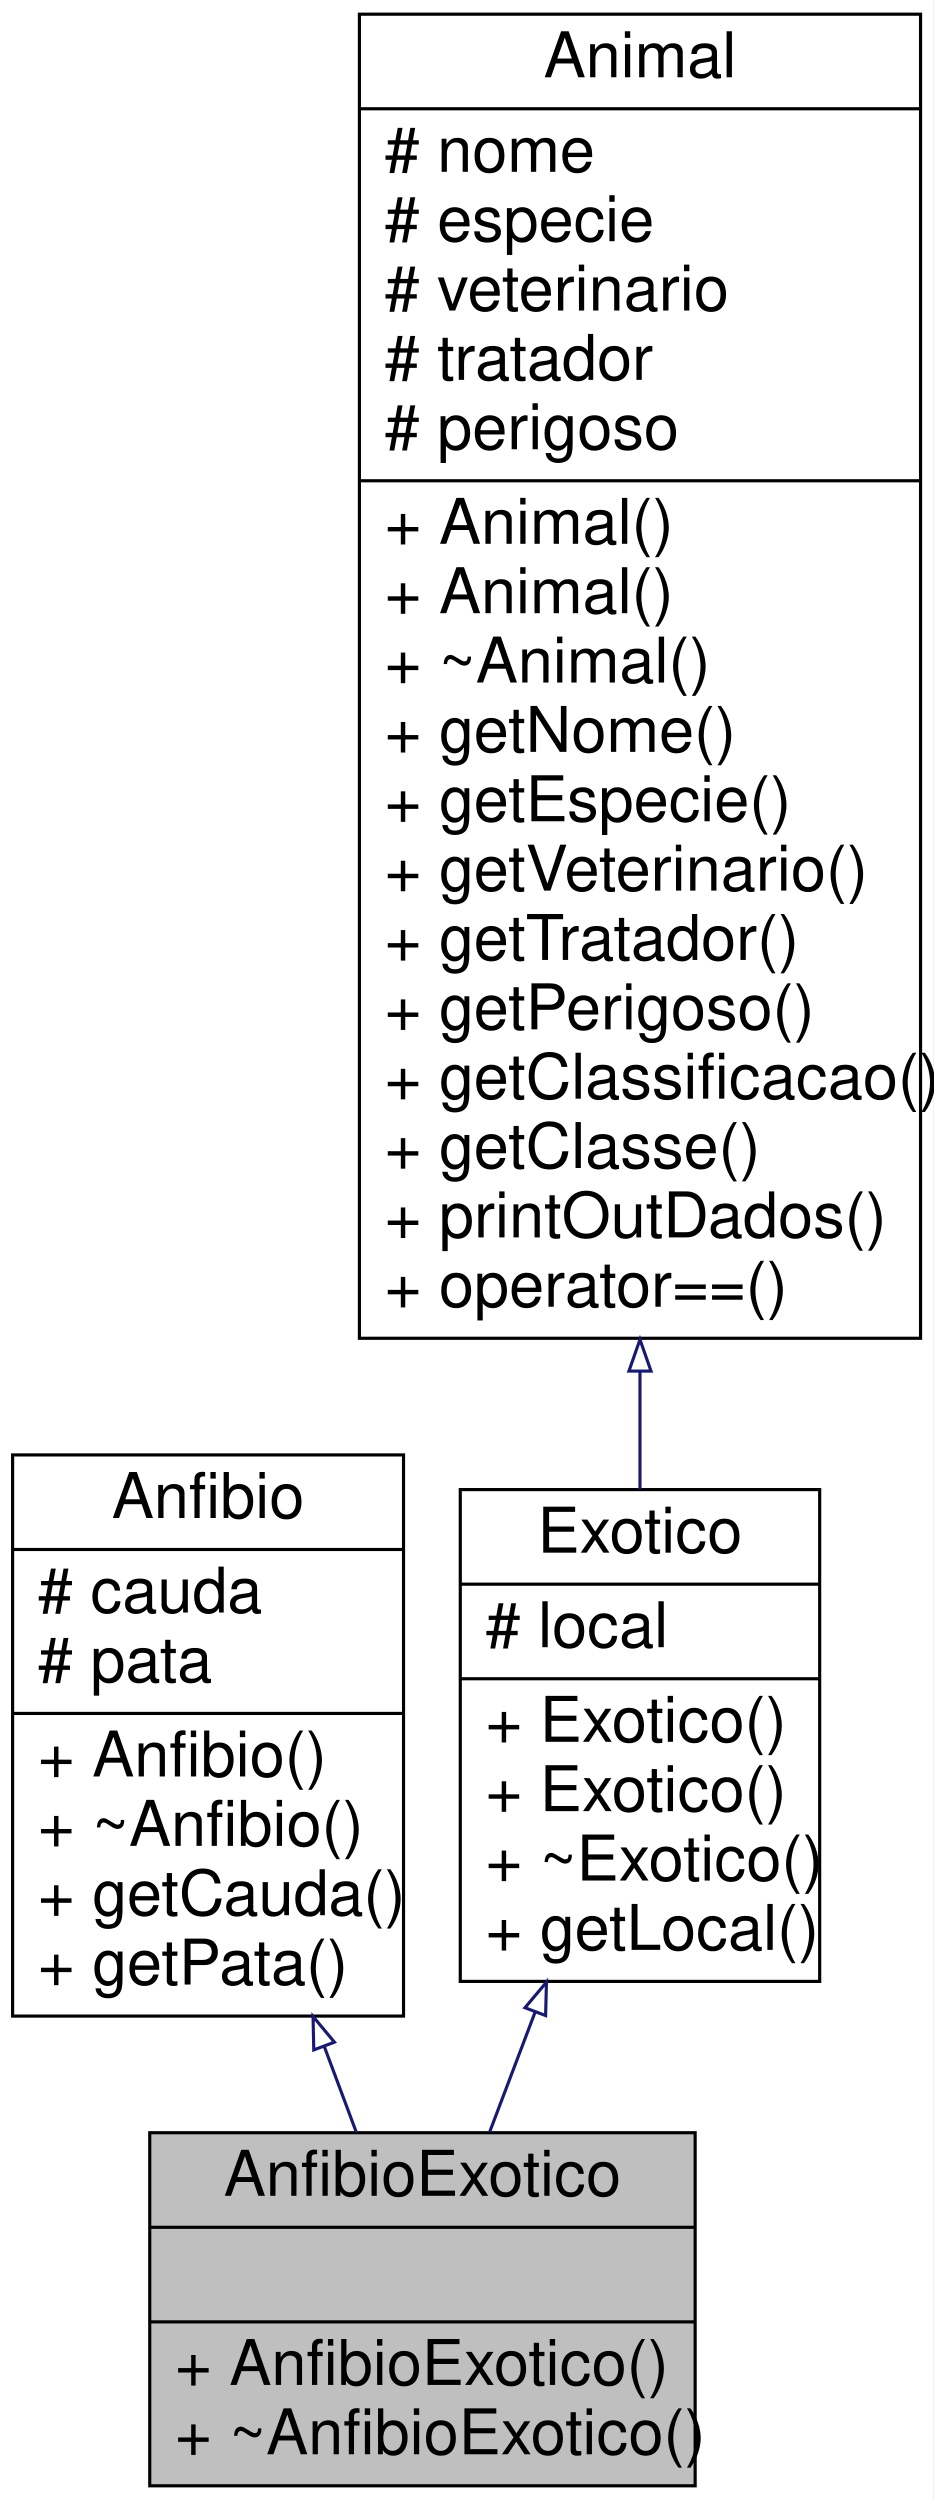
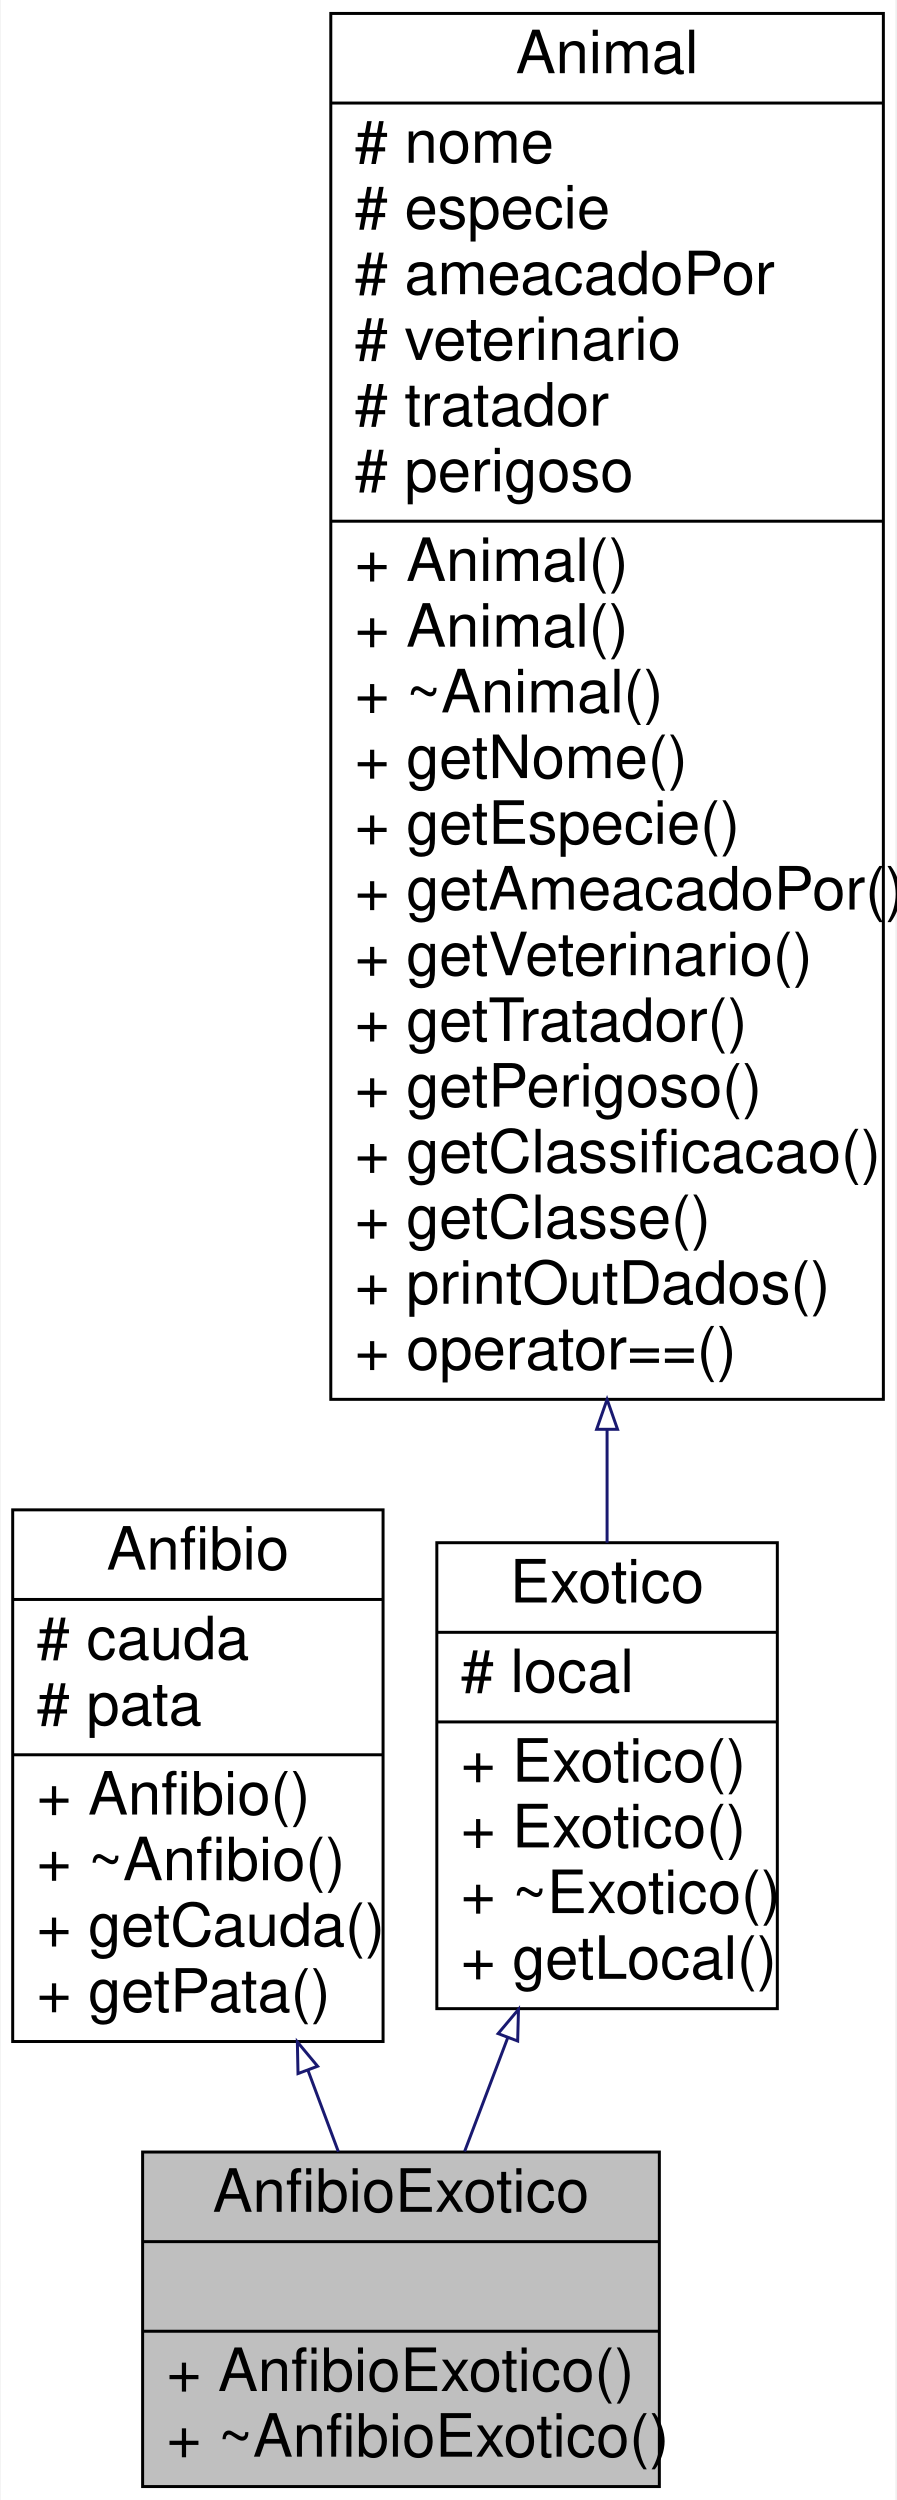
- <svg xmlns="http://www.w3.org/2000/svg" xmlns:xlink="http://www.w3.org/1999/xlink" width="296pt" height="793pt" viewBox="0.00 0.00 296.00 793.00">
-   <g id="graph0" class="graph" transform="scale(1 1) rotate(0) translate(4 789)">
-     <polygon fill="#ffffff" stroke="transparent" points="-4,4 -4,-789 292,-789 292,4 -4,4" />
+ <svg xmlns="http://www.w3.org/2000/svg" xmlns:xlink="http://www.w3.org/1999/xlink" width="300pt" height="837pt" viewBox="0.00 0.00 299.50 837.00">
+   <g id="graph0" class="graph" transform="scale(1 1) rotate(0) translate(4 833)">
+     <polygon fill="#ffffff" stroke="transparent" points="-4,4 -4,-833 295.5,-833 295.5,4 -4,4" />
    <g id="node1" class="node">
      <polygon fill="#bfbfbf" stroke="#000000" points="43.5,-.5 43.5,-112.5 216.5,-112.5 216.5,-.5 43.5,-.5" />
      <text text-anchor="middle" x="130" y="-92.5" font-family="Helvetica,sans-Serif" font-size="20.00" fill="#000000">AnfibioExotico</text>
      <polyline fill="none" stroke="#000000" points="43.5,-82.5 216.5,-82.5 " />
      <text text-anchor="middle" x="130" y="-62.5" font-family="Helvetica,sans-Serif" font-size="20.00" fill="#000000"> </text>
      <polyline fill="none" stroke="#000000" points="43.5,-52.5 216.5,-52.5 " />
      <text text-anchor="start" x="51.5" y="-32.5" font-family="Helvetica,sans-Serif" font-size="20.00" fill="#000000">+ AnfibioExotico()</text>
      <text text-anchor="start" x="51.5" y="-10.5" font-family="Helvetica,sans-Serif" font-size="20.00" fill="#000000">+ ~AnfibioExotico()</text>
    </g>
    <g id="node2" class="node">
      <g id="a_node2">
        <a xlink:href="classAnfibio.html" target="_top" xlink:title="Classificação base para Anfibios. ">
          <polygon fill="#ffffff" stroke="#000000" points="0,-149.5 0,-327.5 124,-327.5 124,-149.5 0,-149.5" />
          <text text-anchor="middle" x="62" y="-307.5" font-family="Helvetica,sans-Serif" font-size="20.00" fill="#000000">Anfibio</text>
          <polyline fill="none" stroke="#000000" points="0,-297.5 124,-297.5 " />
          <text text-anchor="start" x="8" y="-277.5" font-family="Helvetica,sans-Serif" font-size="20.00" fill="#000000"># cauda</text>
          <text text-anchor="start" x="8" y="-255.5" font-family="Helvetica,sans-Serif" font-size="20.00" fill="#000000"># pata</text>
          <polyline fill="none" stroke="#000000" points="0,-245.5 124,-245.5 " />
          <text text-anchor="start" x="8" y="-225.5" font-family="Helvetica,sans-Serif" font-size="20.00" fill="#000000">+ Anfibio()</text>
          <text text-anchor="start" x="8" y="-203.5" font-family="Helvetica,sans-Serif" font-size="20.00" fill="#000000">+ ~Anfibio()</text>
          <text text-anchor="start" x="8" y="-181.5" font-family="Helvetica,sans-Serif" font-size="20.00" fill="#000000">+ getCauda()</text>
          <text text-anchor="start" x="8" y="-159.5" font-family="Helvetica,sans-Serif" font-size="20.00" fill="#000000">+ getPata()</text>
        </a>
      </g>
    </g>
    <g id="edge1" class="edge">
      <path fill="none" stroke="#191970" d="M98.809,-139.983C102.307,-130.62 105.765,-121.365 109.034,-112.616" />
      <polygon fill="none" stroke="#191970" points="95.524,-138.774 95.303,-149.366 102.081,-141.224 95.524,-138.774" />
    </g>
    <g id="node3" class="node">
      <g id="a_node3">
        <a xlink:href="classExotico.html" target="_top" xlink:title="Umas das definições de categoria para Animal. ">
          <polygon fill="#ffffff" stroke="#000000" points="142,-160.5 142,-316.5 256,-316.5 256,-160.5 142,-160.5" />
          <text text-anchor="middle" x="199" y="-296.5" font-family="Helvetica,sans-Serif" font-size="20.00" fill="#000000">Exotico</text>
          <polyline fill="none" stroke="#000000" points="142,-286.5 256,-286.5 " />
          <text text-anchor="start" x="150" y="-266.5" font-family="Helvetica,sans-Serif" font-size="20.00" fill="#000000"># local</text>
          <polyline fill="none" stroke="#000000" points="142,-256.5 256,-256.5 " />
          <text text-anchor="start" x="150" y="-236.5" font-family="Helvetica,sans-Serif" font-size="20.00" fill="#000000">+ Exotico()</text>
          <text text-anchor="start" x="150" y="-214.5" font-family="Helvetica,sans-Serif" font-size="20.00" fill="#000000">+ Exotico()</text>
          <text text-anchor="start" x="150" y="-192.5" font-family="Helvetica,sans-Serif" font-size="20.00" fill="#000000">+ ~Exotico()</text>
          <text text-anchor="start" x="150" y="-170.5" font-family="Helvetica,sans-Serif" font-size="20.00" fill="#000000">+ getLocal()</text>
        </a>
      </g>
    </g>
    <g id="edge2" class="edge">
      <path fill="none" stroke="#191970" d="M165.767,-150.842C160.848,-137.866 155.894,-124.8 151.306,-112.7" />
      <polygon fill="none" stroke="#191970" points="162.52,-152.15 169.337,-160.259 169.065,-149.668 162.52,-152.15" />
    </g>
    <g id="node4" class="node">
      <g id="a_node4">
        <a xlink:href="classAnimal.html" target="_top" xlink:title="Implementação base para o cadastro de animais. ">
-           <polygon fill="#ffffff" stroke="#000000" points="110,-364.5 110,-784.5 288,-784.5 288,-364.5 110,-364.5" />
-           <text text-anchor="middle" x="199" y="-764.5" font-family="Helvetica,sans-Serif" font-size="20.00" fill="#000000">Animal</text>
-           <polyline fill="none" stroke="#000000" points="110,-754.5 288,-754.5 " />
-           <text text-anchor="start" x="118" y="-734.5" font-family="Helvetica,sans-Serif" font-size="20.00" fill="#000000"># nome</text>
-           <text text-anchor="start" x="118" y="-712.5" font-family="Helvetica,sans-Serif" font-size="20.00" fill="#000000"># especie</text>
-           <text text-anchor="start" x="118" y="-690.5" font-family="Helvetica,sans-Serif" font-size="20.00" fill="#000000"># veterinario</text>
-           <text text-anchor="start" x="118" y="-668.5" font-family="Helvetica,sans-Serif" font-size="20.00" fill="#000000"># tratador</text>
-           <text text-anchor="start" x="118" y="-646.5" font-family="Helvetica,sans-Serif" font-size="20.00" fill="#000000"># perigoso</text>
-           <polyline fill="none" stroke="#000000" points="110,-636.5 288,-636.5 " />
-           <text text-anchor="start" x="118" y="-616.5" font-family="Helvetica,sans-Serif" font-size="20.00" fill="#000000">+ Animal()</text>
-           <text text-anchor="start" x="118" y="-594.5" font-family="Helvetica,sans-Serif" font-size="20.00" fill="#000000">+ Animal()</text>
-           <text text-anchor="start" x="118" y="-572.5" font-family="Helvetica,sans-Serif" font-size="20.00" fill="#000000">+ ~Animal()</text>
-           <text text-anchor="start" x="118" y="-550.5" font-family="Helvetica,sans-Serif" font-size="20.00" fill="#000000">+ getNome()</text>
-           <text text-anchor="start" x="118" y="-528.5" font-family="Helvetica,sans-Serif" font-size="20.00" fill="#000000">+ getEspecie()</text>
-           <text text-anchor="start" x="118" y="-506.5" font-family="Helvetica,sans-Serif" font-size="20.00" fill="#000000">+ getVeterinario()</text>
-           <text text-anchor="start" x="118" y="-484.5" font-family="Helvetica,sans-Serif" font-size="20.00" fill="#000000">+ getTratador()</text>
-           <text text-anchor="start" x="118" y="-462.5" font-family="Helvetica,sans-Serif" font-size="20.00" fill="#000000">+ getPerigoso()</text>
-           <text text-anchor="start" x="118" y="-440.5" font-family="Helvetica,sans-Serif" font-size="20.00" fill="#000000">+ getClassificacao()</text>
-           <text text-anchor="start" x="118" y="-418.5" font-family="Helvetica,sans-Serif" font-size="20.00" fill="#000000">+ getClasse()</text>
-           <text text-anchor="start" x="118" y="-396.5" font-family="Helvetica,sans-Serif" font-size="20.00" fill="#000000">+ printOutDados()</text>
-           <text text-anchor="start" x="118" y="-374.5" font-family="Helvetica,sans-Serif" font-size="20.00" fill="#000000">+ operator==()</text>
+           <polygon fill="#ffffff" stroke="#000000" points="106.5,-364.5 106.5,-828.5 291.5,-828.5 291.5,-364.5 106.5,-364.5" />
+           <text text-anchor="middle" x="199" y="-808.5" font-family="Helvetica,sans-Serif" font-size="20.00" fill="#000000">Animal</text>
+           <polyline fill="none" stroke="#000000" points="106.5,-798.5 291.5,-798.5 " />
+           <text text-anchor="start" x="114.5" y="-778.5" font-family="Helvetica,sans-Serif" font-size="20.00" fill="#000000"># nome</text>
+           <text text-anchor="start" x="114.5" y="-756.5" font-family="Helvetica,sans-Serif" font-size="20.00" fill="#000000"># especie</text>
+           <text text-anchor="start" x="114.5" y="-734.5" font-family="Helvetica,sans-Serif" font-size="20.00" fill="#000000"># ameacadoPor</text>
+           <text text-anchor="start" x="114.5" y="-712.5" font-family="Helvetica,sans-Serif" font-size="20.00" fill="#000000"># veterinario</text>
+           <text text-anchor="start" x="114.5" y="-690.5" font-family="Helvetica,sans-Serif" font-size="20.00" fill="#000000"># tratador</text>
+           <text text-anchor="start" x="114.5" y="-668.5" font-family="Helvetica,sans-Serif" font-size="20.00" fill="#000000"># perigoso</text>
+           <polyline fill="none" stroke="#000000" points="106.5,-658.5 291.5,-658.5 " />
+           <text text-anchor="start" x="114.5" y="-638.5" font-family="Helvetica,sans-Serif" font-size="20.00" fill="#000000">+ Animal()</text>
+           <text text-anchor="start" x="114.5" y="-616.5" font-family="Helvetica,sans-Serif" font-size="20.00" fill="#000000">+ Animal()</text>
+           <text text-anchor="start" x="114.5" y="-594.5" font-family="Helvetica,sans-Serif" font-size="20.00" fill="#000000">+ ~Animal()</text>
+           <text text-anchor="start" x="114.5" y="-572.5" font-family="Helvetica,sans-Serif" font-size="20.00" fill="#000000">+ getNome()</text>
+           <text text-anchor="start" x="114.5" y="-550.5" font-family="Helvetica,sans-Serif" font-size="20.00" fill="#000000">+ getEspecie()</text>
+           <text text-anchor="start" x="114.5" y="-528.5" font-family="Helvetica,sans-Serif" font-size="20.00" fill="#000000">+ getAmeacadoPor()</text>
+           <text text-anchor="start" x="114.5" y="-506.5" font-family="Helvetica,sans-Serif" font-size="20.00" fill="#000000">+ getVeterinario()</text>
+           <text text-anchor="start" x="114.5" y="-484.5" font-family="Helvetica,sans-Serif" font-size="20.00" fill="#000000">+ getTratador()</text>
+           <text text-anchor="start" x="114.5" y="-462.5" font-family="Helvetica,sans-Serif" font-size="20.00" fill="#000000">+ getPerigoso()</text>
+           <text text-anchor="start" x="114.5" y="-440.5" font-family="Helvetica,sans-Serif" font-size="20.00" fill="#000000">+ getClassificacao()</text>
+           <text text-anchor="start" x="114.5" y="-418.5" font-family="Helvetica,sans-Serif" font-size="20.00" fill="#000000">+ getClasse()</text>
+           <text text-anchor="start" x="114.5" y="-396.5" font-family="Helvetica,sans-Serif" font-size="20.00" fill="#000000">+ printOutDados()</text>
+           <text text-anchor="start" x="114.5" y="-374.5" font-family="Helvetica,sans-Serif" font-size="20.00" fill="#000000">+ operator==()</text>
        </a>
      </g>
    </g>
    <g id="edge3" class="edge">
-       <path fill="none" stroke="#191970" d="M199,-354.017C199,-340.954 199,-328.362 199,-316.603" />
-       <polygon fill="none" stroke="#191970" points="195.5,-354.092 199,-364.092 202.5,-354.092 195.5,-354.092" />
+       <path fill="none" stroke="#191970" d="M199,-354.253C199,-341.025 199,-328.326 199,-316.501" />
+       <polygon fill="none" stroke="#191970" points="195.5,-354.466 199,-364.466 202.5,-354.466 195.5,-354.466" />
    </g>
  </g>
</svg>
